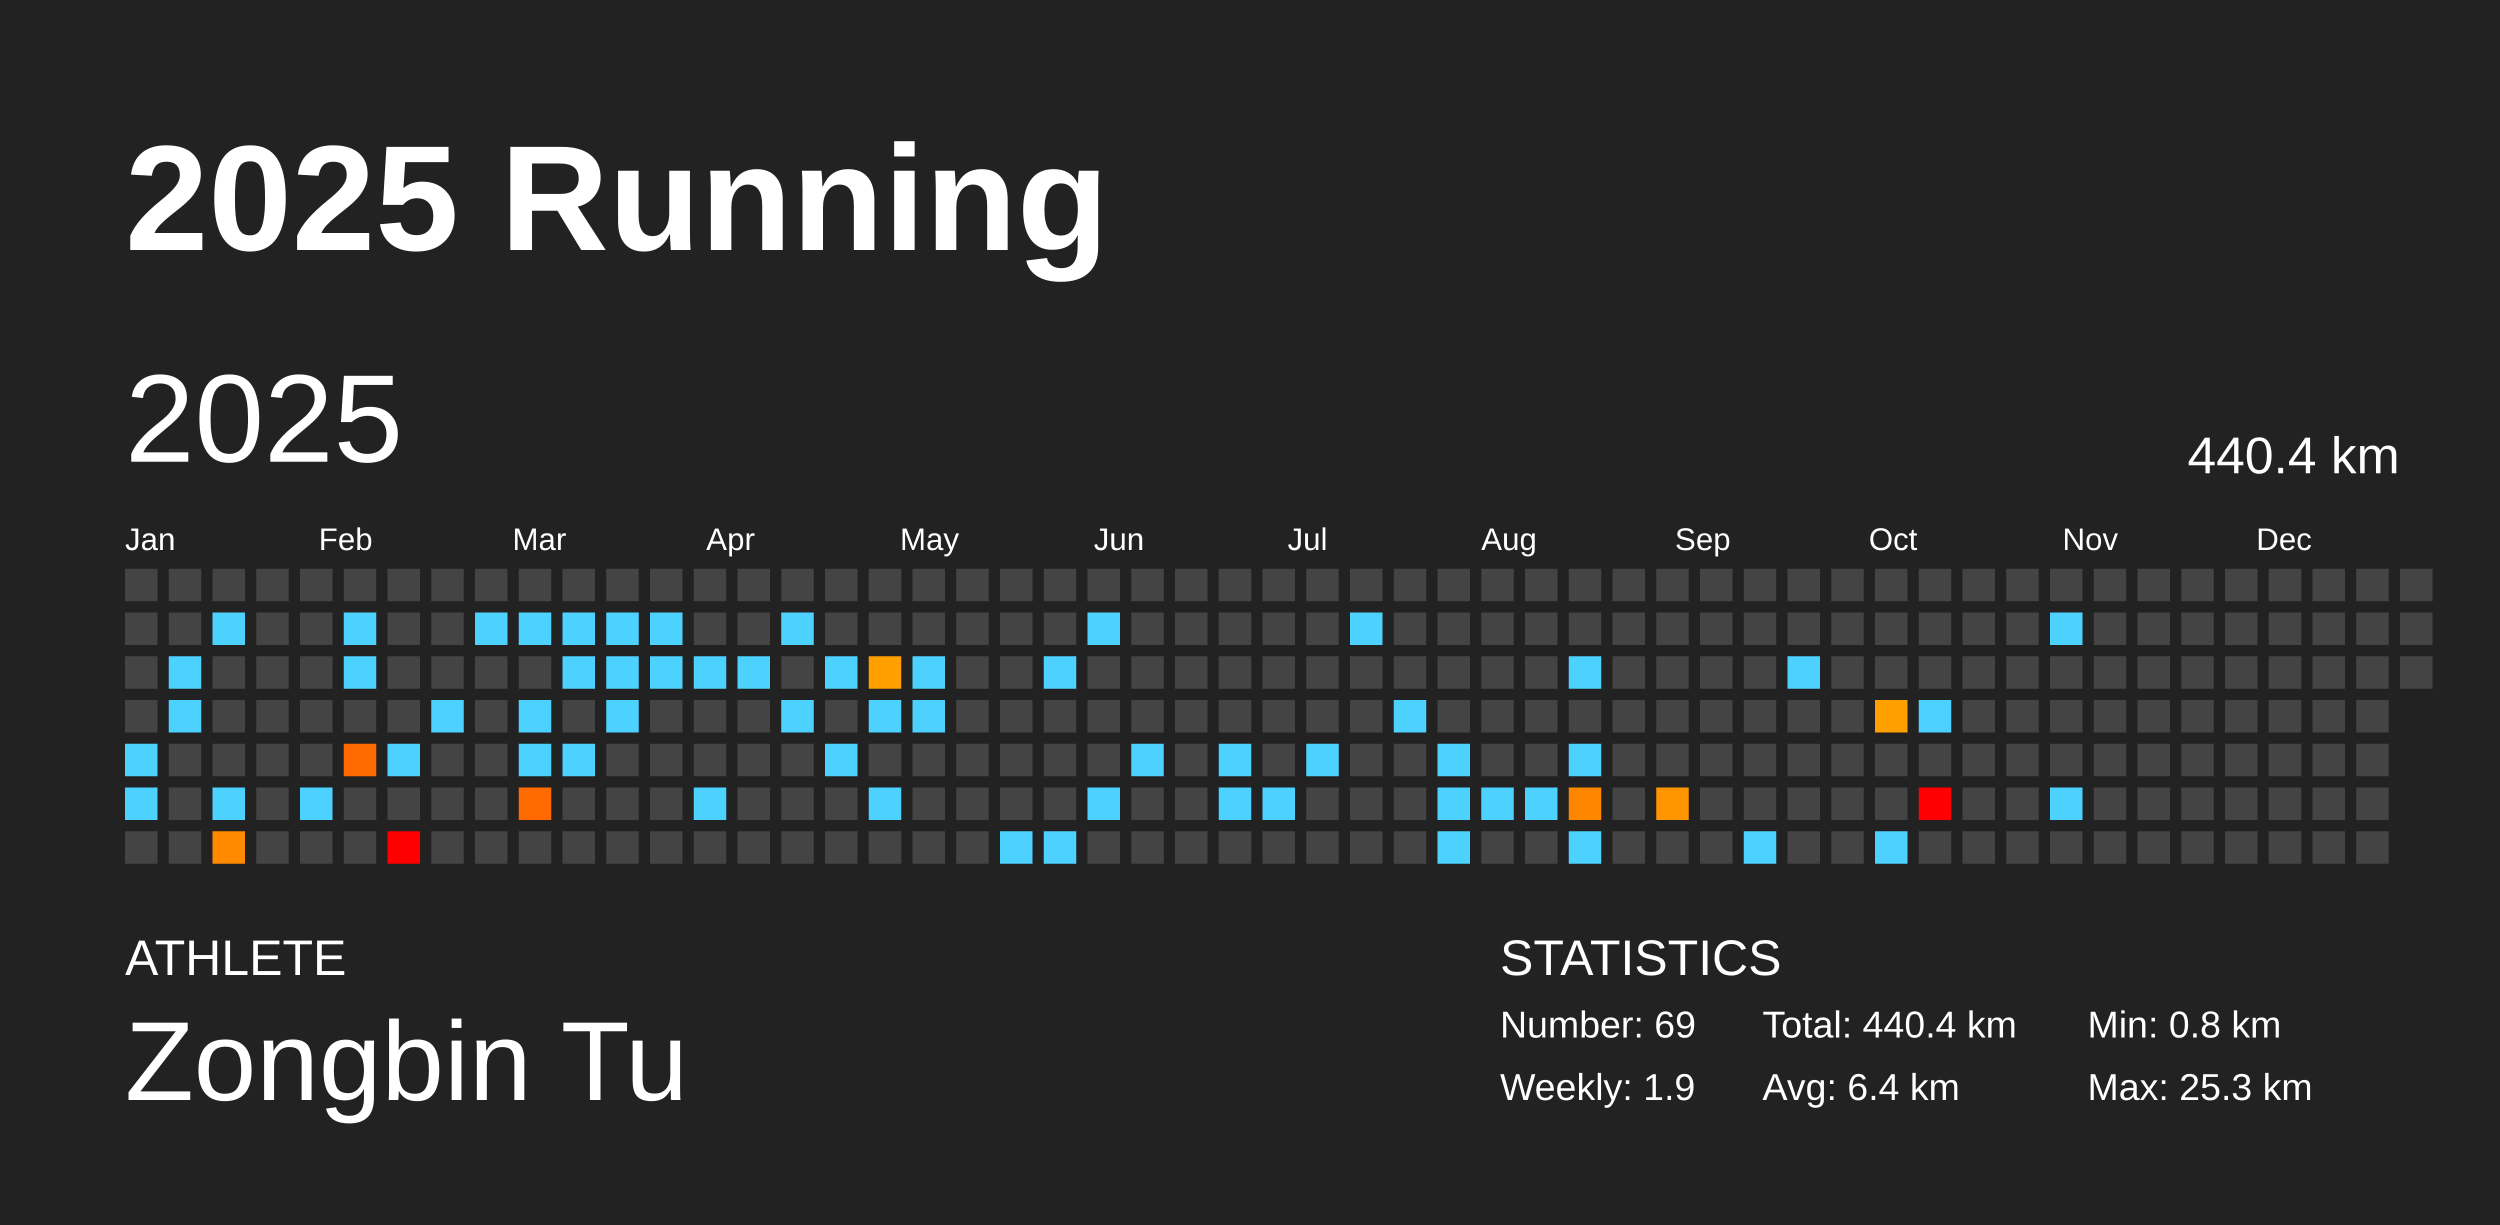
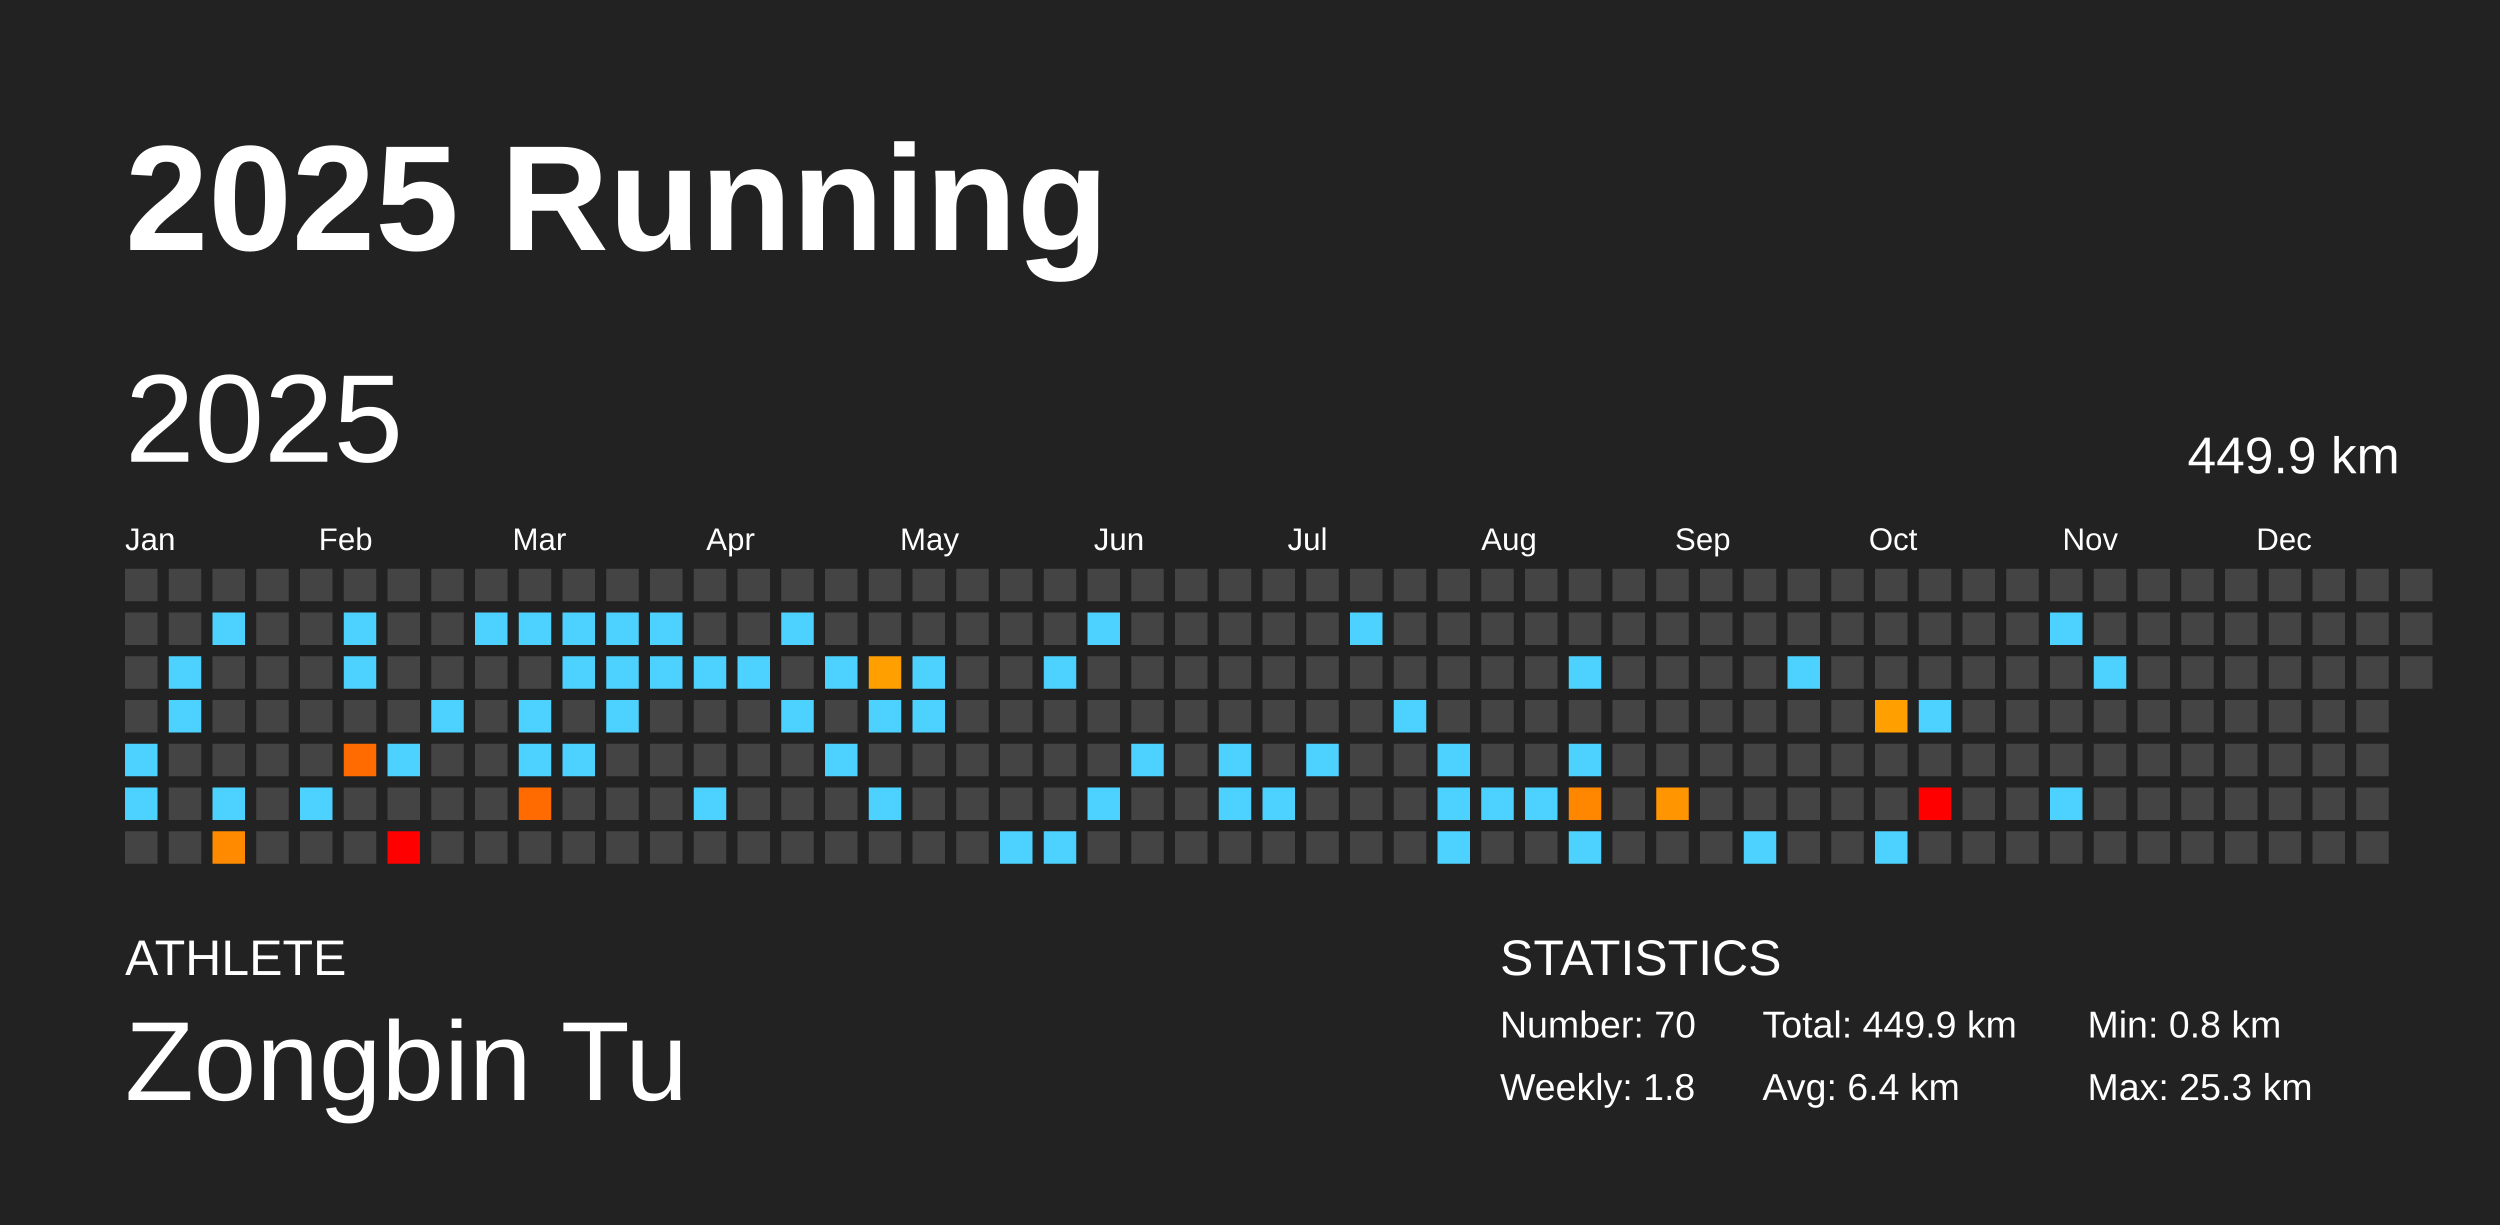
<svg xmlns="http://www.w3.org/2000/svg" baseProfile="full" height="98mm" version="1.1" viewBox="0,0,200,98" width="200mm">
  <defs />
  <rect fill="#222222" height="98" width="200" x="0" y="0" />
  <text fill="#FFFFFF" style="font-size:12px; font-family:Arial; font-weight:bold;" x="10" y="20">2025 Running</text>
  <text fill="#FFFFFF" style="font-size:4px; font-family:Arial" x="10" y="78">ATHLETE</text>
  <text fill="#FFFFFF" style="font-size:9px; font-family:Arial" x="10" y="88">Zongbin Tu</text>
  <text fill="#FFFFFF" style="font-size:4px; font-family:Arial" x="120" y="78">STATISTICS</text>
-   <text fill="#FFFFFF" style="font-size:3px; font-family:Arial" x="120" y="83">Number: 69</text>
-   <text fill="#FFFFFF" style="font-size:3px; font-family:Arial" x="120" y="88">Weekly: 1.9</text>
-   <text fill="#FFFFFF" style="font-size:3px; font-family:Arial" x="141" y="83">Total: 440.4 km</text>
+   <text fill="#FFFFFF" style="font-size:3px; font-family:Arial" x="120" y="83">Number: 70</text>
+   <text fill="#FFFFFF" style="font-size:3px; font-family:Arial" x="120" y="88">Weekly: 1.8</text>
+   <text fill="#FFFFFF" style="font-size:3px; font-family:Arial" x="141" y="83">Total: 449.9 km</text>
  <text fill="#FFFFFF" style="font-size:3px; font-family:Arial" x="141" y="88">Avg: 6.4 km</text>
  <text fill="#FFFFFF" style="font-size:3px; font-family:Arial" x="167" y="83">Min: 0.8 km</text>
  <text fill="#FFFFFF" style="font-size:3px; font-family:Arial" x="167" y="88">Max: 25.3 km</text>
  <text dominant-baseline="hanging" fill="#FFFFFF" style="font-size:10.0px; font-family:Arial;" x="10" y="30">2025</text>
-   <text dominant-baseline="hanging" fill="#FFFFFF" style="font-size:4.125px; font-family:Arial;" x="175" y="35">440.4 km</text>
+   <text dominant-baseline="hanging" fill="#FFFFFF" style="font-size:4.125px; font-family:Arial;" x="175" y="35">449.9 km</text>
  <text fill="#FFFFFF" style="font-size:2.5px; font-family:Arial" x="10.0" y="44">Jan</text>
  <text fill="#FFFFFF" style="font-size:2.5px; font-family:Arial" x="25.5" y="44">Feb</text>
  <text fill="#FFFFFF" style="font-size:2.5px; font-family:Arial" x="41.0" y="44">Mar</text>
  <text fill="#FFFFFF" style="font-size:2.5px; font-family:Arial" x="56.5" y="44">Apr</text>
  <text fill="#FFFFFF" style="font-size:2.5px; font-family:Arial" x="72.0" y="44">May</text>
  <text fill="#FFFFFF" style="font-size:2.5px; font-family:Arial" x="87.5" y="44">Jun</text>
  <text fill="#FFFFFF" style="font-size:2.5px; font-family:Arial" x="103.0" y="44">Jul</text>
  <text fill="#FFFFFF" style="font-size:2.5px; font-family:Arial" x="118.5" y="44">Aug</text>
  <text fill="#FFFFFF" style="font-size:2.5px; font-family:Arial" x="134.0" y="44">Sep</text>
  <text fill="#FFFFFF" style="font-size:2.5px; font-family:Arial" x="149.5" y="44">Oct</text>
  <text fill="#FFFFFF" style="font-size:2.5px; font-family:Arial" x="165.0" y="44">Nov</text>
  <text fill="#FFFFFF" style="font-size:2.5px; font-family:Arial" x="180.5" y="44">Dec</text>
  <rect fill="#444444" height="2.6" width="2.6" x="10.0" y="45.5" />
  <rect fill="#444444" height="2.6" width="2.6" x="10.0" y="49.0" />
  <rect fill="#444444" height="2.6" width="2.6" x="10.0" y="52.5" />
  <rect fill="#444444" height="2.6" width="2.6" x="10.0" y="56.0" />
  <rect fill="#4dd2ff" height="2.6" width="2.6" x="10.0" y="59.5" />
  <rect fill="#4dd2ff" height="2.6" width="2.6" x="10.0" y="63.0" />
  <rect fill="#444444" height="2.6" width="2.6" x="10.0" y="66.5" />
  <rect fill="#444444" height="2.6" width="2.6" x="13.5" y="45.5" />
  <rect fill="#444444" height="2.6" width="2.6" x="13.5" y="49.0" />
  <rect fill="#4dd2ff" height="2.6" width="2.6" x="13.5" y="52.5" />
  <rect fill="#4dd2ff" height="2.6" width="2.6" x="13.5" y="56.0" />
  <rect fill="#444444" height="2.6" width="2.6" x="13.5" y="59.5" />
  <rect fill="#444444" height="2.6" width="2.6" x="13.5" y="63.0" />
  <rect fill="#444444" height="2.6" width="2.6" x="13.5" y="66.5" />
  <rect fill="#444444" height="2.6" width="2.6" x="17.0" y="45.5" />
  <rect fill="#4dd2ff" height="2.6" width="2.6" x="17.0" y="49.0" />
  <rect fill="#444444" height="2.6" width="2.6" x="17.0" y="52.5" />
  <rect fill="#444444" height="2.6" width="2.6" x="17.0" y="56.0" />
  <rect fill="#444444" height="2.6" width="2.6" x="17.0" y="59.5" />
  <rect fill="#4dd2ff" height="2.6" width="2.6" x="17.0" y="63.0" />
  <rect fill="#ff8a00" height="2.6" width="2.6" x="17.0" y="66.5" />
  <rect fill="#444444" height="2.6" width="2.6" x="20.5" y="45.5" />
  <rect fill="#444444" height="2.6" width="2.6" x="20.5" y="49.0" />
  <rect fill="#444444" height="2.6" width="2.6" x="20.5" y="52.5" />
  <rect fill="#444444" height="2.6" width="2.6" x="20.5" y="56.0" />
  <rect fill="#444444" height="2.6" width="2.6" x="20.5" y="59.5" />
  <rect fill="#444444" height="2.6" width="2.6" x="20.5" y="63.0" />
  <rect fill="#444444" height="2.6" width="2.6" x="20.5" y="66.5" />
  <rect fill="#444444" height="2.6" width="2.6" x="24.0" y="45.5" />
  <rect fill="#444444" height="2.6" width="2.6" x="24.0" y="49.0" />
  <rect fill="#444444" height="2.6" width="2.6" x="24.0" y="52.5" />
  <rect fill="#444444" height="2.6" width="2.6" x="24.0" y="56.0" />
  <rect fill="#444444" height="2.6" width="2.6" x="24.0" y="59.5" />
  <rect fill="#4dd2ff" height="2.6" width="2.6" x="24.0" y="63.0" />
  <rect fill="#444444" height="2.6" width="2.6" x="24.0" y="66.5" />
  <rect fill="#444444" height="2.6" width="2.6" x="27.5" y="45.5" />
  <rect fill="#4dd2ff" height="2.6" width="2.6" x="27.5" y="49.0" />
  <rect fill="#4dd2ff" height="2.6" width="2.6" x="27.5" y="52.5" />
  <rect fill="#444444" height="2.6" width="2.6" x="27.5" y="56.0" />
  <rect fill="#ff6b00" height="2.6" width="2.6" x="27.5" y="59.5" />
  <rect fill="#444444" height="2.6" width="2.6" x="27.5" y="63.0" />
  <rect fill="#444444" height="2.6" width="2.6" x="27.5" y="66.5" />
  <rect fill="#444444" height="2.6" width="2.6" x="31.0" y="45.5" />
  <rect fill="#444444" height="2.6" width="2.6" x="31.0" y="49.0" />
  <rect fill="#444444" height="2.6" width="2.6" x="31.0" y="52.5" />
  <rect fill="#444444" height="2.6" width="2.6" x="31.0" y="56.0" />
  <rect fill="#4dd2ff" height="2.6" width="2.6" x="31.0" y="59.5" />
  <rect fill="#444444" height="2.6" width="2.6" x="31.0" y="63.0" />
  <rect fill="red" height="2.6" width="2.6" x="31.0" y="66.5" />
  <rect fill="#444444" height="2.6" width="2.6" x="34.5" y="45.5" />
  <rect fill="#444444" height="2.6" width="2.6" x="34.5" y="49.0" />
  <rect fill="#444444" height="2.6" width="2.6" x="34.5" y="52.5" />
  <rect fill="#4dd2ff" height="2.6" width="2.6" x="34.5" y="56.0" />
  <rect fill="#444444" height="2.6" width="2.6" x="34.5" y="59.5" />
  <rect fill="#444444" height="2.6" width="2.6" x="34.5" y="63.0" />
  <rect fill="#444444" height="2.6" width="2.6" x="34.5" y="66.5" />
  <rect fill="#444444" height="2.6" width="2.6" x="38.0" y="45.5" />
  <rect fill="#4dd2ff" height="2.6" width="2.6" x="38.0" y="49.0" />
  <rect fill="#444444" height="2.6" width="2.6" x="38.0" y="52.5" />
  <rect fill="#444444" height="2.6" width="2.6" x="38.0" y="56.0" />
  <rect fill="#444444" height="2.6" width="2.6" x="38.0" y="59.5" />
  <rect fill="#444444" height="2.6" width="2.6" x="38.0" y="63.0" />
  <rect fill="#444444" height="2.6" width="2.6" x="38.0" y="66.5" />
  <rect fill="#444444" height="2.6" width="2.6" x="41.5" y="45.5" />
  <rect fill="#4dd2ff" height="2.6" width="2.6" x="41.5" y="49.0" />
  <rect fill="#444444" height="2.6" width="2.6" x="41.5" y="52.5" />
  <rect fill="#4dd2ff" height="2.6" width="2.6" x="41.5" y="56.0" />
  <rect fill="#4dd2ff" height="2.6" width="2.6" x="41.5" y="59.5" />
  <rect fill="#ff6b00" height="2.6" width="2.6" x="41.5" y="63.0" />
  <rect fill="#444444" height="2.6" width="2.6" x="41.5" y="66.5" />
  <rect fill="#444444" height="2.6" width="2.6" x="45.0" y="45.5" />
  <rect fill="#4dd2ff" height="2.6" width="2.6" x="45.0" y="49.0" />
  <rect fill="#4dd2ff" height="2.6" width="2.6" x="45.0" y="52.5" />
  <rect fill="#444444" height="2.6" width="2.6" x="45.0" y="56.0" />
  <rect fill="#4dd2ff" height="2.6" width="2.6" x="45.0" y="59.5" />
  <rect fill="#444444" height="2.6" width="2.6" x="45.0" y="63.0" />
  <rect fill="#444444" height="2.6" width="2.6" x="45.0" y="66.5" />
  <rect fill="#444444" height="2.6" width="2.6" x="48.5" y="45.5" />
  <rect fill="#4dd2ff" height="2.6" width="2.6" x="48.5" y="49.0" />
  <rect fill="#4dd2ff" height="2.6" width="2.6" x="48.5" y="52.5" />
  <rect fill="#4dd2ff" height="2.6" width="2.6" x="48.5" y="56.0" />
  <rect fill="#444444" height="2.6" width="2.6" x="48.5" y="59.5" />
  <rect fill="#444444" height="2.6" width="2.6" x="48.5" y="63.0" />
  <rect fill="#444444" height="2.6" width="2.6" x="48.5" y="66.5" />
  <rect fill="#444444" height="2.6" width="2.6" x="52.0" y="45.5" />
  <rect fill="#4dd2ff" height="2.6" width="2.6" x="52.0" y="49.0" />
  <rect fill="#4dd2ff" height="2.6" width="2.6" x="52.0" y="52.5" />
  <rect fill="#444444" height="2.6" width="2.6" x="52.0" y="56.0" />
  <rect fill="#444444" height="2.6" width="2.6" x="52.0" y="59.5" />
  <rect fill="#444444" height="2.6" width="2.6" x="52.0" y="63.0" />
  <rect fill="#444444" height="2.6" width="2.6" x="52.0" y="66.5" />
  <rect fill="#444444" height="2.6" width="2.6" x="55.5" y="45.5" />
  <rect fill="#444444" height="2.6" width="2.6" x="55.5" y="49.0" />
  <rect fill="#4dd2ff" height="2.6" width="2.6" x="55.5" y="52.5" />
  <rect fill="#444444" height="2.6" width="2.6" x="55.5" y="56.0" />
  <rect fill="#444444" height="2.6" width="2.6" x="55.5" y="59.5" />
  <rect fill="#4dd2ff" height="2.6" width="2.6" x="55.5" y="63.0" />
  <rect fill="#444444" height="2.6" width="2.6" x="55.5" y="66.5" />
  <rect fill="#444444" height="2.6" width="2.6" x="59.0" y="45.5" />
  <rect fill="#444444" height="2.6" width="2.6" x="59.0" y="49.0" />
  <rect fill="#4dd2ff" height="2.6" width="2.6" x="59.0" y="52.5" />
  <rect fill="#444444" height="2.6" width="2.6" x="59.0" y="56.0" />
  <rect fill="#444444" height="2.6" width="2.6" x="59.0" y="59.5" />
  <rect fill="#444444" height="2.6" width="2.6" x="59.0" y="63.0" />
  <rect fill="#444444" height="2.6" width="2.6" x="59.0" y="66.5" />
  <rect fill="#444444" height="2.6" width="2.6" x="62.5" y="45.5" />
  <rect fill="#4dd2ff" height="2.6" width="2.6" x="62.5" y="49.0" />
  <rect fill="#444444" height="2.6" width="2.6" x="62.5" y="52.5" />
  <rect fill="#4dd2ff" height="2.6" width="2.6" x="62.5" y="56.0" />
  <rect fill="#444444" height="2.6" width="2.6" x="62.5" y="59.5" />
  <rect fill="#444444" height="2.6" width="2.6" x="62.5" y="63.0" />
  <rect fill="#444444" height="2.6" width="2.6" x="62.5" y="66.5" />
  <rect fill="#444444" height="2.6" width="2.6" x="66.0" y="45.5" />
  <rect fill="#444444" height="2.6" width="2.6" x="66.0" y="49.0" />
  <rect fill="#4dd2ff" height="2.6" width="2.6" x="66.0" y="52.5" />
  <rect fill="#444444" height="2.6" width="2.6" x="66.0" y="56.0" />
  <rect fill="#4dd2ff" height="2.6" width="2.6" x="66.0" y="59.5" />
  <rect fill="#444444" height="2.6" width="2.6" x="66.0" y="63.0" />
  <rect fill="#444444" height="2.6" width="2.6" x="66.0" y="66.5" />
  <rect fill="#444444" height="2.6" width="2.6" x="69.5" y="45.5" />
  <rect fill="#444444" height="2.6" width="2.6" x="69.5" y="49.0" />
  <rect fill="#ff9f00" height="2.6" width="2.6" x="69.5" y="52.5" />
  <rect fill="#4dd2ff" height="2.6" width="2.6" x="69.5" y="56.0" />
  <rect fill="#444444" height="2.6" width="2.6" x="69.5" y="59.5" />
  <rect fill="#4dd2ff" height="2.6" width="2.6" x="69.5" y="63.0" />
  <rect fill="#444444" height="2.6" width="2.6" x="69.5" y="66.5" />
  <rect fill="#444444" height="2.6" width="2.6" x="73.0" y="45.5" />
  <rect fill="#444444" height="2.6" width="2.6" x="73.0" y="49.0" />
  <rect fill="#4dd2ff" height="2.6" width="2.6" x="73.0" y="52.5" />
  <rect fill="#4dd2ff" height="2.6" width="2.6" x="73.0" y="56.0" />
  <rect fill="#444444" height="2.6" width="2.6" x="73.0" y="59.5" />
  <rect fill="#444444" height="2.6" width="2.6" x="73.0" y="63.0" />
  <rect fill="#444444" height="2.6" width="2.6" x="73.0" y="66.5" />
  <rect fill="#444444" height="2.6" width="2.6" x="76.5" y="45.5" />
  <rect fill="#444444" height="2.6" width="2.6" x="76.5" y="49.0" />
  <rect fill="#444444" height="2.6" width="2.6" x="76.5" y="52.5" />
  <rect fill="#444444" height="2.6" width="2.6" x="76.5" y="56.0" />
  <rect fill="#444444" height="2.6" width="2.6" x="76.5" y="59.5" />
  <rect fill="#444444" height="2.6" width="2.6" x="76.5" y="63.0" />
  <rect fill="#444444" height="2.6" width="2.6" x="76.5" y="66.5" />
  <rect fill="#444444" height="2.6" width="2.6" x="80.0" y="45.5" />
  <rect fill="#444444" height="2.6" width="2.6" x="80.0" y="49.0" />
  <rect fill="#444444" height="2.6" width="2.6" x="80.0" y="52.5" />
  <rect fill="#444444" height="2.6" width="2.6" x="80.0" y="56.0" />
  <rect fill="#444444" height="2.6" width="2.6" x="80.0" y="59.5" />
  <rect fill="#444444" height="2.6" width="2.6" x="80.0" y="63.0" />
  <rect fill="#4dd2ff" height="2.6" width="2.6" x="80.0" y="66.5" />
  <rect fill="#444444" height="2.6" width="2.6" x="83.5" y="45.5" />
  <rect fill="#444444" height="2.6" width="2.6" x="83.5" y="49.0" />
  <rect fill="#4dd2ff" height="2.6" width="2.6" x="83.5" y="52.5" />
  <rect fill="#444444" height="2.6" width="2.6" x="83.5" y="56.0" />
  <rect fill="#444444" height="2.6" width="2.6" x="83.5" y="59.5" />
  <rect fill="#444444" height="2.6" width="2.6" x="83.5" y="63.0" />
  <rect fill="#4dd2ff" height="2.6" width="2.6" x="83.5" y="66.5" />
  <rect fill="#444444" height="2.6" width="2.6" x="87.0" y="45.5" />
  <rect fill="#4dd2ff" height="2.6" width="2.6" x="87.0" y="49.0" />
  <rect fill="#444444" height="2.6" width="2.6" x="87.0" y="52.5" />
  <rect fill="#444444" height="2.6" width="2.6" x="87.0" y="56.0" />
  <rect fill="#444444" height="2.6" width="2.6" x="87.0" y="59.5" />
  <rect fill="#4dd2ff" height="2.6" width="2.6" x="87.0" y="63.0" />
  <rect fill="#444444" height="2.6" width="2.6" x="87.0" y="66.5" />
  <rect fill="#444444" height="2.6" width="2.6" x="90.5" y="45.5" />
  <rect fill="#444444" height="2.6" width="2.6" x="90.5" y="49.0" />
  <rect fill="#444444" height="2.6" width="2.6" x="90.5" y="52.5" />
  <rect fill="#444444" height="2.6" width="2.6" x="90.5" y="56.0" />
  <rect fill="#4dd2ff" height="2.6" width="2.6" x="90.5" y="59.5" />
  <rect fill="#444444" height="2.6" width="2.6" x="90.5" y="63.0" />
  <rect fill="#444444" height="2.6" width="2.6" x="90.5" y="66.5" />
  <rect fill="#444444" height="2.6" width="2.6" x="94.0" y="45.5" />
  <rect fill="#444444" height="2.6" width="2.6" x="94.0" y="49.0" />
  <rect fill="#444444" height="2.6" width="2.6" x="94.0" y="52.5" />
  <rect fill="#444444" height="2.6" width="2.6" x="94.0" y="56.0" />
  <rect fill="#444444" height="2.6" width="2.6" x="94.0" y="59.5" />
  <rect fill="#444444" height="2.6" width="2.6" x="94.0" y="63.0" />
  <rect fill="#444444" height="2.6" width="2.6" x="94.0" y="66.5" />
  <rect fill="#444444" height="2.6" width="2.6" x="97.5" y="45.5" />
  <rect fill="#444444" height="2.6" width="2.6" x="97.5" y="49.0" />
  <rect fill="#444444" height="2.6" width="2.6" x="97.5" y="52.5" />
  <rect fill="#444444" height="2.6" width="2.6" x="97.5" y="56.0" />
  <rect fill="#4dd2ff" height="2.6" width="2.6" x="97.5" y="59.5" />
  <rect fill="#4dd2ff" height="2.6" width="2.6" x="97.5" y="63.0" />
  <rect fill="#444444" height="2.6" width="2.6" x="97.5" y="66.5" />
  <rect fill="#444444" height="2.6" width="2.6" x="101.0" y="45.5" />
  <rect fill="#444444" height="2.6" width="2.6" x="101.0" y="49.0" />
  <rect fill="#444444" height="2.6" width="2.6" x="101.0" y="52.5" />
  <rect fill="#444444" height="2.6" width="2.6" x="101.0" y="56.0" />
  <rect fill="#444444" height="2.6" width="2.6" x="101.0" y="59.5" />
  <rect fill="#4dd2ff" height="2.6" width="2.6" x="101.0" y="63.0" />
  <rect fill="#444444" height="2.6" width="2.6" x="101.0" y="66.5" />
  <rect fill="#444444" height="2.6" width="2.6" x="104.5" y="45.5" />
  <rect fill="#444444" height="2.6" width="2.6" x="104.5" y="49.0" />
  <rect fill="#444444" height="2.6" width="2.6" x="104.5" y="52.5" />
  <rect fill="#444444" height="2.6" width="2.6" x="104.5" y="56.0" />
  <rect fill="#4dd2ff" height="2.6" width="2.6" x="104.5" y="59.5" />
  <rect fill="#444444" height="2.6" width="2.6" x="104.5" y="63.0" />
  <rect fill="#444444" height="2.6" width="2.6" x="104.5" y="66.5" />
  <rect fill="#444444" height="2.6" width="2.6" x="108.0" y="45.5" />
  <rect fill="#4dd2ff" height="2.6" width="2.6" x="108.0" y="49.0" />
  <rect fill="#444444" height="2.6" width="2.6" x="108.0" y="52.5" />
  <rect fill="#444444" height="2.6" width="2.6" x="108.0" y="56.0" />
  <rect fill="#444444" height="2.6" width="2.6" x="108.0" y="59.5" />
  <rect fill="#444444" height="2.6" width="2.6" x="108.0" y="63.0" />
  <rect fill="#444444" height="2.6" width="2.6" x="108.0" y="66.5" />
  <rect fill="#444444" height="2.6" width="2.6" x="111.5" y="45.5" />
  <rect fill="#444444" height="2.6" width="2.6" x="111.5" y="49.0" />
  <rect fill="#444444" height="2.6" width="2.6" x="111.5" y="52.5" />
  <rect fill="#4dd2ff" height="2.6" width="2.6" x="111.5" y="56.0" />
  <rect fill="#444444" height="2.6" width="2.6" x="111.5" y="59.5" />
  <rect fill="#444444" height="2.6" width="2.6" x="111.5" y="63.0" />
  <rect fill="#444444" height="2.6" width="2.6" x="111.5" y="66.5" />
  <rect fill="#444444" height="2.6" width="2.6" x="115.0" y="45.5" />
  <rect fill="#444444" height="2.6" width="2.6" x="115.0" y="49.0" />
  <rect fill="#444444" height="2.6" width="2.6" x="115.0" y="52.5" />
  <rect fill="#444444" height="2.6" width="2.6" x="115.0" y="56.0" />
  <rect fill="#4dd2ff" height="2.6" width="2.6" x="115.0" y="59.5" />
  <rect fill="#4dd2ff" height="2.6" width="2.6" x="115.0" y="63.0" />
  <rect fill="#4dd2ff" height="2.6" width="2.6" x="115.0" y="66.5" />
  <rect fill="#444444" height="2.6" width="2.6" x="118.5" y="45.5" />
  <rect fill="#444444" height="2.6" width="2.6" x="118.5" y="49.0" />
  <rect fill="#444444" height="2.6" width="2.6" x="118.5" y="52.5" />
  <rect fill="#444444" height="2.6" width="2.6" x="118.5" y="56.0" />
  <rect fill="#444444" height="2.6" width="2.6" x="118.5" y="59.5" />
  <rect fill="#4dd2ff" height="2.6" width="2.6" x="118.5" y="63.0" />
  <rect fill="#444444" height="2.6" width="2.6" x="118.5" y="66.5" />
  <rect fill="#444444" height="2.6" width="2.6" x="122.0" y="45.5" />
  <rect fill="#444444" height="2.6" width="2.6" x="122.0" y="49.0" />
  <rect fill="#444444" height="2.6" width="2.6" x="122.0" y="52.5" />
  <rect fill="#444444" height="2.6" width="2.6" x="122.0" y="56.0" />
  <rect fill="#444444" height="2.6" width="2.6" x="122.0" y="59.5" />
  <rect fill="#4dd2ff" height="2.6" width="2.6" x="122.0" y="63.0" />
  <rect fill="#444444" height="2.6" width="2.6" x="122.0" y="66.5" />
  <rect fill="#444444" height="2.6" width="2.6" x="125.5" y="45.5" />
  <rect fill="#444444" height="2.6" width="2.6" x="125.5" y="49.0" />
  <rect fill="#4dd2ff" height="2.6" width="2.6" x="125.5" y="52.5" />
  <rect fill="#444444" height="2.6" width="2.6" x="125.5" y="56.0" />
  <rect fill="#4dd2ff" height="2.6" width="2.6" x="125.5" y="59.5" />
  <rect fill="#ff8700" height="2.6" width="2.6" x="125.5" y="63.0" />
  <rect fill="#4dd2ff" height="2.6" width="2.6" x="125.5" y="66.5" />
  <rect fill="#444444" height="2.6" width="2.6" x="129.0" y="45.5" />
  <rect fill="#444444" height="2.6" width="2.6" x="129.0" y="49.0" />
  <rect fill="#444444" height="2.6" width="2.6" x="129.0" y="52.5" />
  <rect fill="#444444" height="2.6" width="2.6" x="129.0" y="56.0" />
  <rect fill="#444444" height="2.6" width="2.6" x="129.0" y="59.5" />
  <rect fill="#444444" height="2.6" width="2.6" x="129.0" y="63.0" />
  <rect fill="#444444" height="2.6" width="2.6" x="129.0" y="66.5" />
  <rect fill="#444444" height="2.6" width="2.6" x="132.5" y="45.5" />
  <rect fill="#444444" height="2.6" width="2.6" x="132.5" y="49.0" />
  <rect fill="#444444" height="2.6" width="2.6" x="132.5" y="52.5" />
  <rect fill="#444444" height="2.6" width="2.6" x="132.5" y="56.0" />
  <rect fill="#444444" height="2.6" width="2.6" x="132.5" y="59.5" />
  <rect fill="#ff9500" height="2.6" width="2.6" x="132.5" y="63.0" />
  <rect fill="#444444" height="2.6" width="2.6" x="132.5" y="66.5" />
  <rect fill="#444444" height="2.6" width="2.6" x="136.0" y="45.5" />
  <rect fill="#444444" height="2.6" width="2.6" x="136.0" y="49.0" />
  <rect fill="#444444" height="2.6" width="2.6" x="136.0" y="52.5" />
  <rect fill="#444444" height="2.6" width="2.6" x="136.0" y="56.0" />
  <rect fill="#444444" height="2.6" width="2.6" x="136.0" y="59.5" />
  <rect fill="#444444" height="2.6" width="2.6" x="136.0" y="63.0" />
  <rect fill="#444444" height="2.6" width="2.6" x="136.0" y="66.5" />
  <rect fill="#444444" height="2.6" width="2.6" x="139.5" y="45.5" />
  <rect fill="#444444" height="2.6" width="2.6" x="139.5" y="49.0" />
  <rect fill="#444444" height="2.6" width="2.6" x="139.5" y="52.5" />
  <rect fill="#444444" height="2.6" width="2.6" x="139.5" y="56.0" />
  <rect fill="#444444" height="2.6" width="2.6" x="139.5" y="59.5" />
  <rect fill="#444444" height="2.6" width="2.6" x="139.5" y="63.0" />
  <rect fill="#4dd2ff" height="2.6" width="2.6" x="139.5" y="66.5" />
  <rect fill="#444444" height="2.6" width="2.6" x="143.0" y="45.5" />
  <rect fill="#444444" height="2.6" width="2.6" x="143.0" y="49.0" />
  <rect fill="#4dd2ff" height="2.6" width="2.6" x="143.0" y="52.5" />
  <rect fill="#444444" height="2.6" width="2.6" x="143.0" y="56.0" />
  <rect fill="#444444" height="2.6" width="2.6" x="143.0" y="59.5" />
  <rect fill="#444444" height="2.6" width="2.6" x="143.0" y="63.0" />
  <rect fill="#444444" height="2.6" width="2.6" x="143.0" y="66.5" />
  <rect fill="#444444" height="2.6" width="2.6" x="146.5" y="45.5" />
  <rect fill="#444444" height="2.6" width="2.6" x="146.5" y="49.0" />
  <rect fill="#444444" height="2.6" width="2.6" x="146.5" y="52.5" />
  <rect fill="#444444" height="2.6" width="2.6" x="146.5" y="56.0" />
  <rect fill="#444444" height="2.6" width="2.6" x="146.5" y="59.5" />
  <rect fill="#444444" height="2.6" width="2.6" x="146.5" y="63.0" />
  <rect fill="#444444" height="2.6" width="2.6" x="146.5" y="66.5" />
  <rect fill="#444444" height="2.6" width="2.6" x="150.0" y="45.5" />
  <rect fill="#444444" height="2.6" width="2.6" x="150.0" y="49.0" />
  <rect fill="#444444" height="2.6" width="2.6" x="150.0" y="52.5" />
  <rect fill="#ff9f00" height="2.6" width="2.6" x="150.0" y="56.0" />
  <rect fill="#444444" height="2.6" width="2.6" x="150.0" y="59.5" />
  <rect fill="#444444" height="2.6" width="2.6" x="150.0" y="63.0" />
  <rect fill="#4dd2ff" height="2.6" width="2.6" x="150.0" y="66.5" />
  <rect fill="#444444" height="2.6" width="2.6" x="153.5" y="45.5" />
  <rect fill="#444444" height="2.6" width="2.6" x="153.5" y="49.0" />
  <rect fill="#444444" height="2.6" width="2.6" x="153.5" y="52.5" />
  <rect fill="#4dd2ff" height="2.6" width="2.6" x="153.5" y="56.0" />
  <rect fill="#444444" height="2.6" width="2.6" x="153.5" y="59.5" />
  <rect fill="red" height="2.6" width="2.6" x="153.5" y="63.0" />
  <rect fill="#444444" height="2.6" width="2.6" x="153.5" y="66.5" />
  <rect fill="#444444" height="2.6" width="2.6" x="157.0" y="45.5" />
  <rect fill="#444444" height="2.6" width="2.6" x="157.0" y="49.0" />
  <rect fill="#444444" height="2.6" width="2.6" x="157.0" y="52.5" />
  <rect fill="#444444" height="2.6" width="2.6" x="157.0" y="56.0" />
  <rect fill="#444444" height="2.6" width="2.6" x="157.0" y="59.5" />
  <rect fill="#444444" height="2.6" width="2.6" x="157.0" y="63.0" />
  <rect fill="#444444" height="2.6" width="2.6" x="157.0" y="66.5" />
  <rect fill="#444444" height="2.6" width="2.6" x="160.5" y="45.5" />
  <rect fill="#444444" height="2.6" width="2.6" x="160.5" y="49.0" />
  <rect fill="#444444" height="2.6" width="2.6" x="160.5" y="52.5" />
  <rect fill="#444444" height="2.6" width="2.6" x="160.5" y="56.0" />
  <rect fill="#444444" height="2.6" width="2.6" x="160.5" y="59.5" />
  <rect fill="#444444" height="2.6" width="2.6" x="160.5" y="63.0" />
  <rect fill="#444444" height="2.6" width="2.6" x="160.5" y="66.5" />
  <rect fill="#444444" height="2.6" width="2.6" x="164.0" y="45.5" />
  <rect fill="#4dd2ff" height="2.6" width="2.6" x="164.0" y="49.0" />
  <rect fill="#444444" height="2.6" width="2.6" x="164.0" y="52.5" />
  <rect fill="#444444" height="2.6" width="2.6" x="164.0" y="56.0" />
  <rect fill="#444444" height="2.6" width="2.6" x="164.0" y="59.5" />
  <rect fill="#4dd2ff" height="2.6" width="2.6" x="164.0" y="63.0" />
  <rect fill="#444444" height="2.6" width="2.6" x="164.0" y="66.5" />
  <rect fill="#444444" height="2.6" width="2.6" x="167.5" y="45.5" />
  <rect fill="#444444" height="2.6" width="2.6" x="167.5" y="49.0" />
-   <rect fill="#444444" height="2.6" width="2.6" x="167.5" y="52.5" />
+   <rect fill="#4dd2ff" height="2.6" width="2.6" x="167.5" y="52.5" />
  <rect fill="#444444" height="2.6" width="2.6" x="167.5" y="56.0" />
  <rect fill="#444444" height="2.6" width="2.6" x="167.5" y="59.5" />
  <rect fill="#444444" height="2.6" width="2.6" x="167.5" y="63.0" />
  <rect fill="#444444" height="2.6" width="2.6" x="167.5" y="66.5" />
  <rect fill="#444444" height="2.6" width="2.6" x="171.0" y="45.5" />
  <rect fill="#444444" height="2.6" width="2.6" x="171.0" y="49.0" />
  <rect fill="#444444" height="2.6" width="2.6" x="171.0" y="52.5" />
  <rect fill="#444444" height="2.6" width="2.6" x="171.0" y="56.0" />
  <rect fill="#444444" height="2.6" width="2.6" x="171.0" y="59.5" />
  <rect fill="#444444" height="2.6" width="2.6" x="171.0" y="63.0" />
  <rect fill="#444444" height="2.6" width="2.6" x="171.0" y="66.5" />
  <rect fill="#444444" height="2.6" width="2.6" x="174.5" y="45.5" />
  <rect fill="#444444" height="2.6" width="2.6" x="174.5" y="49.0" />
  <rect fill="#444444" height="2.6" width="2.6" x="174.5" y="52.5" />
  <rect fill="#444444" height="2.6" width="2.6" x="174.5" y="56.0" />
  <rect fill="#444444" height="2.6" width="2.6" x="174.5" y="59.5" />
  <rect fill="#444444" height="2.6" width="2.6" x="174.5" y="63.0" />
  <rect fill="#444444" height="2.6" width="2.6" x="174.5" y="66.5" />
  <rect fill="#444444" height="2.6" width="2.6" x="178.0" y="45.5" />
  <rect fill="#444444" height="2.6" width="2.6" x="178.0" y="49.0" />
  <rect fill="#444444" height="2.6" width="2.6" x="178.0" y="52.5" />
  <rect fill="#444444" height="2.6" width="2.6" x="178.0" y="56.0" />
  <rect fill="#444444" height="2.6" width="2.6" x="178.0" y="59.5" />
  <rect fill="#444444" height="2.6" width="2.6" x="178.0" y="63.0" />
  <rect fill="#444444" height="2.6" width="2.6" x="178.0" y="66.5" />
  <rect fill="#444444" height="2.6" width="2.6" x="181.5" y="45.5" />
  <rect fill="#444444" height="2.6" width="2.6" x="181.5" y="49.0" />
  <rect fill="#444444" height="2.6" width="2.6" x="181.5" y="52.5" />
  <rect fill="#444444" height="2.6" width="2.6" x="181.5" y="56.0" />
  <rect fill="#444444" height="2.6" width="2.6" x="181.5" y="59.5" />
  <rect fill="#444444" height="2.6" width="2.6" x="181.5" y="63.0" />
  <rect fill="#444444" height="2.6" width="2.6" x="181.5" y="66.5" />
  <rect fill="#444444" height="2.6" width="2.6" x="185.0" y="45.5" />
  <rect fill="#444444" height="2.6" width="2.6" x="185.0" y="49.0" />
  <rect fill="#444444" height="2.6" width="2.6" x="185.0" y="52.5" />
  <rect fill="#444444" height="2.6" width="2.6" x="185.0" y="56.0" />
  <rect fill="#444444" height="2.6" width="2.6" x="185.0" y="59.5" />
  <rect fill="#444444" height="2.6" width="2.6" x="185.0" y="63.0" />
  <rect fill="#444444" height="2.6" width="2.6" x="185.0" y="66.5" />
  <rect fill="#444444" height="2.6" width="2.6" x="188.5" y="45.5" />
  <rect fill="#444444" height="2.6" width="2.6" x="188.5" y="49.0" />
  <rect fill="#444444" height="2.6" width="2.6" x="188.5" y="52.5" />
  <rect fill="#444444" height="2.6" width="2.6" x="188.5" y="56.0" />
  <rect fill="#444444" height="2.6" width="2.6" x="188.5" y="59.5" />
  <rect fill="#444444" height="2.6" width="2.6" x="188.5" y="63.0" />
  <rect fill="#444444" height="2.6" width="2.6" x="188.5" y="66.5" />
  <rect fill="#444444" height="2.6" width="2.6" x="192.0" y="45.5" />
  <rect fill="#444444" height="2.6" width="2.6" x="192.0" y="49.0" />
  <rect fill="#444444" height="2.6" width="2.6" x="192.0" y="52.5" />
</svg>
